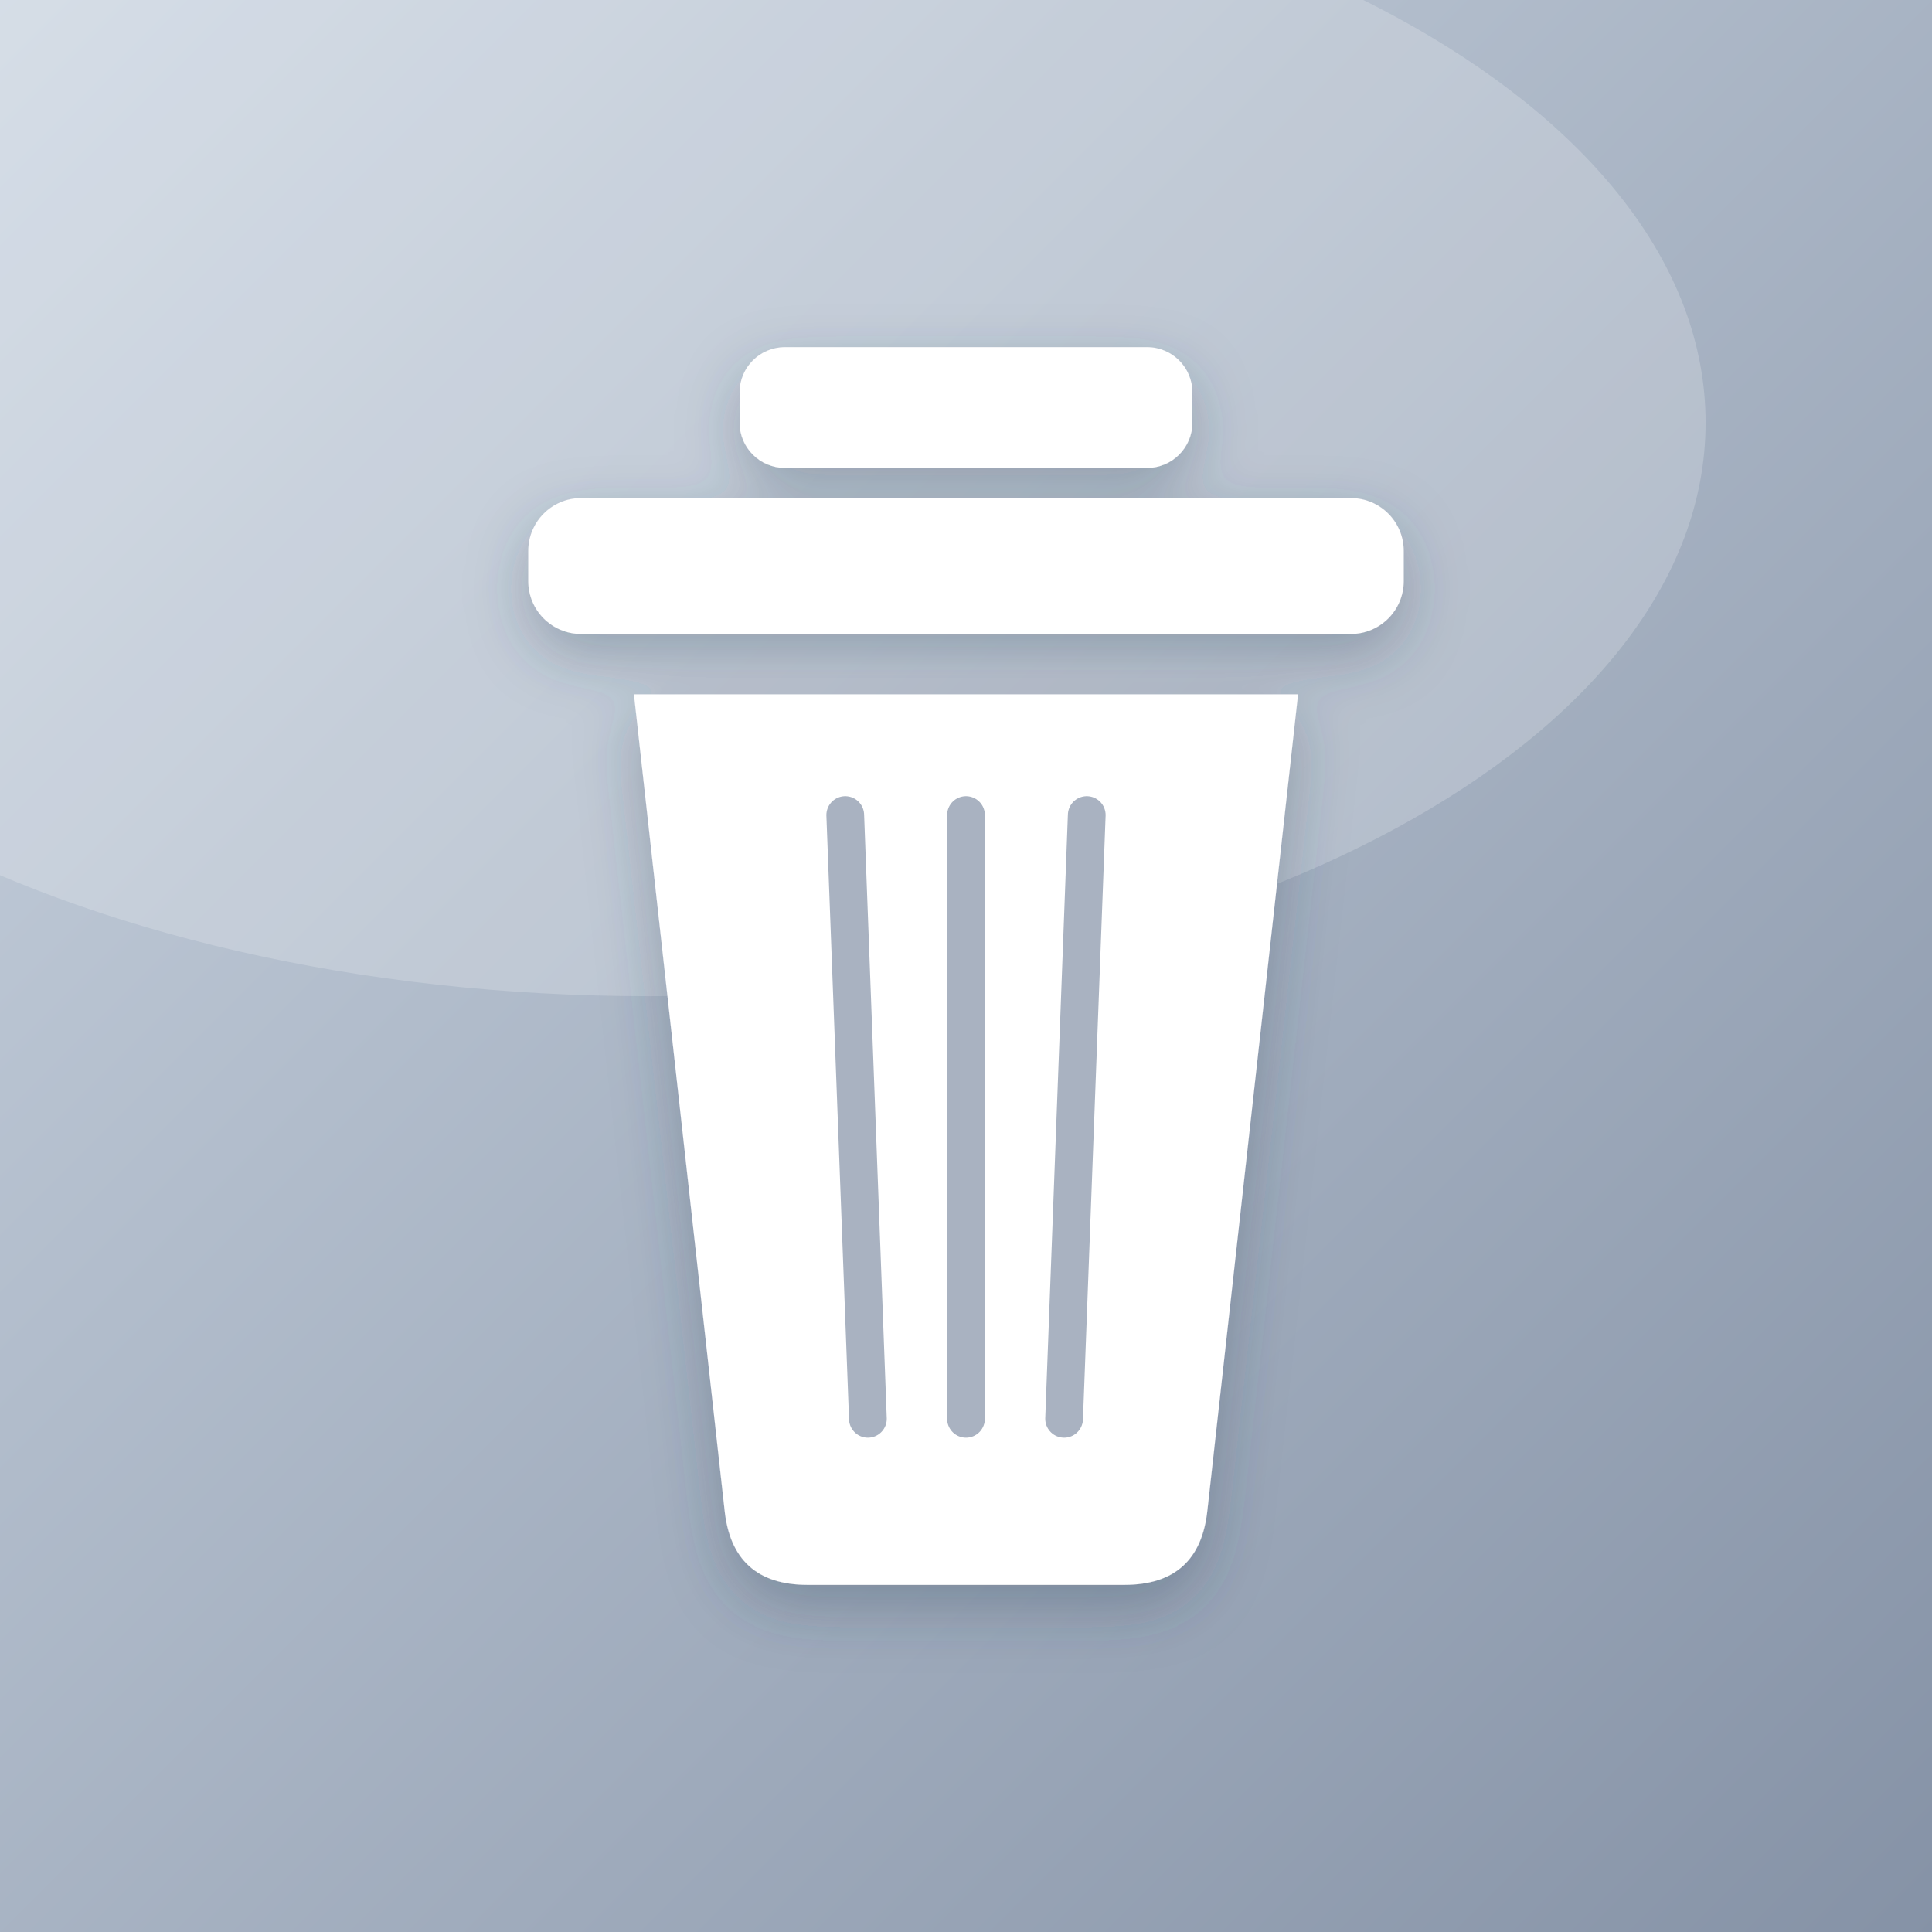
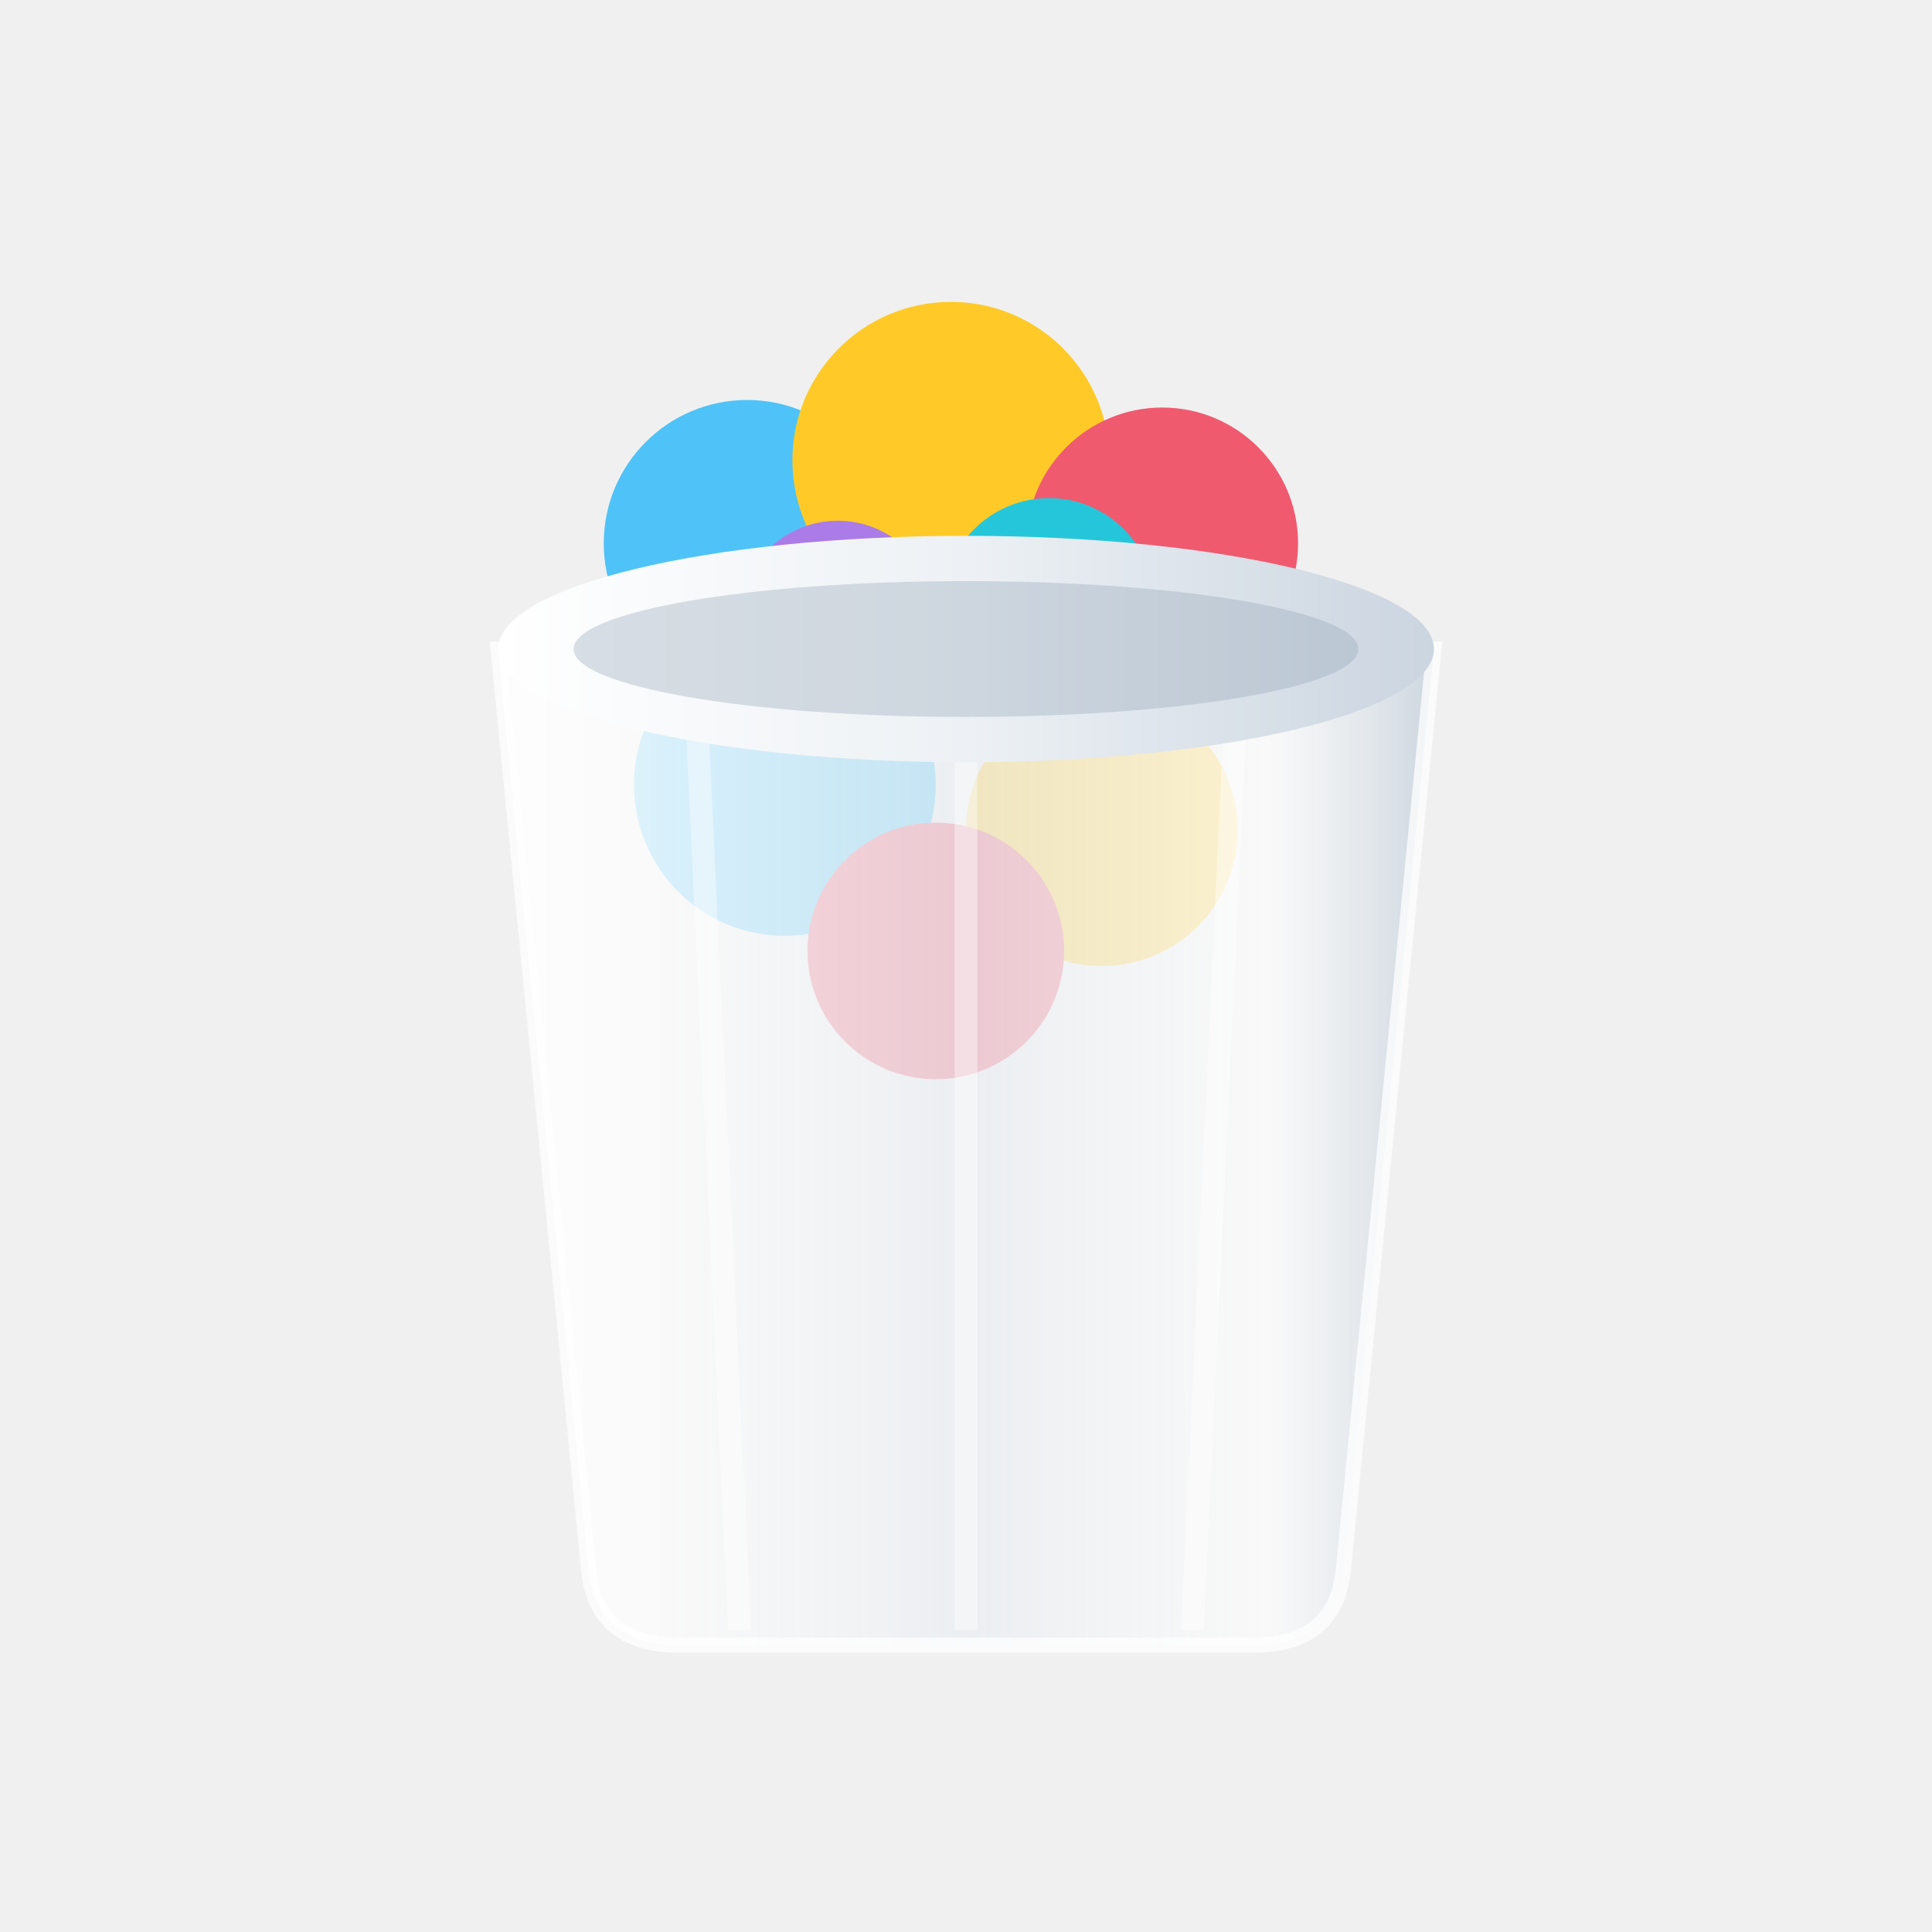
<svg xmlns="http://www.w3.org/2000/svg" viewBox="0 0 256 256">
  <defs>
-     <linearGradient id="bg" x1="0%" y1="0%" x2="100%" y2="100%">
-       <stop offset="0%" stop-color="#CBD5E1" />
-       <stop offset="100%" stop-color="#8592A6" />
+     <linearGradient id="glass" x1="0%" y1="0%" x2="100%" y2="0%">
+       <stop offset="0%" stop-color="#FFFFFF" stop-opacity="0.92" />
+       <stop offset="18%" stop-color="#FFFFFF" stop-opacity="0.62" />
+       <stop offset="50%" stop-color="#E9EEF3" stop-opacity="0.55" />
+       <stop offset="82%" stop-color="#FFFFFF" stop-opacity="0.62" />
+       <stop offset="100%" stop-color="#C9D3DD" stop-opacity="0.9" />
    </linearGradient>
-     <filter id="shadow" x="-50%" y="-50%" width="200%" height="200%">
-       <feDropShadow dx="0" dy="3" stdDeviation="4" flood-color="#334155" flood-opacity="0.3" />
-     </filter>
+     <linearGradient id="rim" x1="0%" y1="0%" x2="100%" y2="0%">
+       <stop offset="0%" stop-color="#FFFFFF" />
+       <stop offset="50%" stop-color="#EDF1F5" />
+       <stop offset="100%" stop-color="#CBD5E0" />
+     </linearGradient>
+     <clipPath id="binInner">
+       <path d="M 66 86 L 78 208 Q 79 218 90 218 L 166 218 Q 177 218 178 208 L 190 86 Z" />
+     </clipPath>
  </defs>
-   <rect width="256" height="256" fill="url(#bg)" />
-   <ellipse cx="86" cy="56" rx="140" ry="76" fill="#ffffff" opacity="0.2" />
-   <g filter="url(#shadow)" fill="#ffffff">
-     <rect x="98" y="46" width="60" height="16" rx="6" />
-     <rect x="70" y="66" width="116" height="18" rx="7" />
-     <path d="M 84 92 L 96 200 Q 97 210 107 210 L 149 210 Q 159 210 160 200 L 172 92 Z" />
+   <g>
+     <circle cx="99" cy="72" r="19" fill="#4FC3F7" />
+     <circle cx="126" cy="61" r="21" fill="#FFCA28" />
+     <circle cx="154" cy="72" r="18" fill="#EF5A6F" />
+     <circle cx="139" cy="80" r="14" fill="#26C6DA" />
+     <circle cx="111" cy="82" r="13" fill="#AB7BE8" />
  </g>
-   <g stroke="#8592A6" stroke-width="5" stroke-linecap="round" opacity="0.7">
-     <line x1="112" y1="108" x2="115" y2="188" />
-     <line x1="128" y1="108" x2="128" y2="188" />
-     <line x1="144" y1="108" x2="141" y2="188" />
+   <g clip-path="url(#binInner)" opacity="0.55">
+     <circle cx="104" cy="104" r="20" fill="#4FC3F7" />
+     <circle cx="146" cy="110" r="18" fill="#FFCA28" />
+     <circle cx="124" cy="126" r="17" fill="#EF5A6F" />
  </g>
+   <path d="M 66 86 L 78 208 Q 79 218 90 218 L 166 218 Q 177 218 178 208 L 190 86 Z" fill="url(#glass)" />
+   <path d="M 66 86 L 78 208 Q 79 218 90 218 L 166 218 Q 177 218 178 208 L 190 86 Z" fill="none" stroke="#FFFFFF" stroke-width="2" opacity="0.75" />
+   <g stroke="#FFFFFF" stroke-width="3" opacity="0.4" clip-path="url(#binInner)">
+     <line x1="92" y1="88" x2="98" y2="216" />
+     <line x1="128" y1="88" x2="128" y2="216" />
+     <line x1="164" y1="88" x2="158" y2="216" />
+   </g>
+   <ellipse cx="128" cy="86" rx="62" ry="15" fill="url(#rim)" />
+   <ellipse cx="128" cy="86" rx="52" ry="9" fill="#93A3B4" opacity="0.35" />
</svg>
